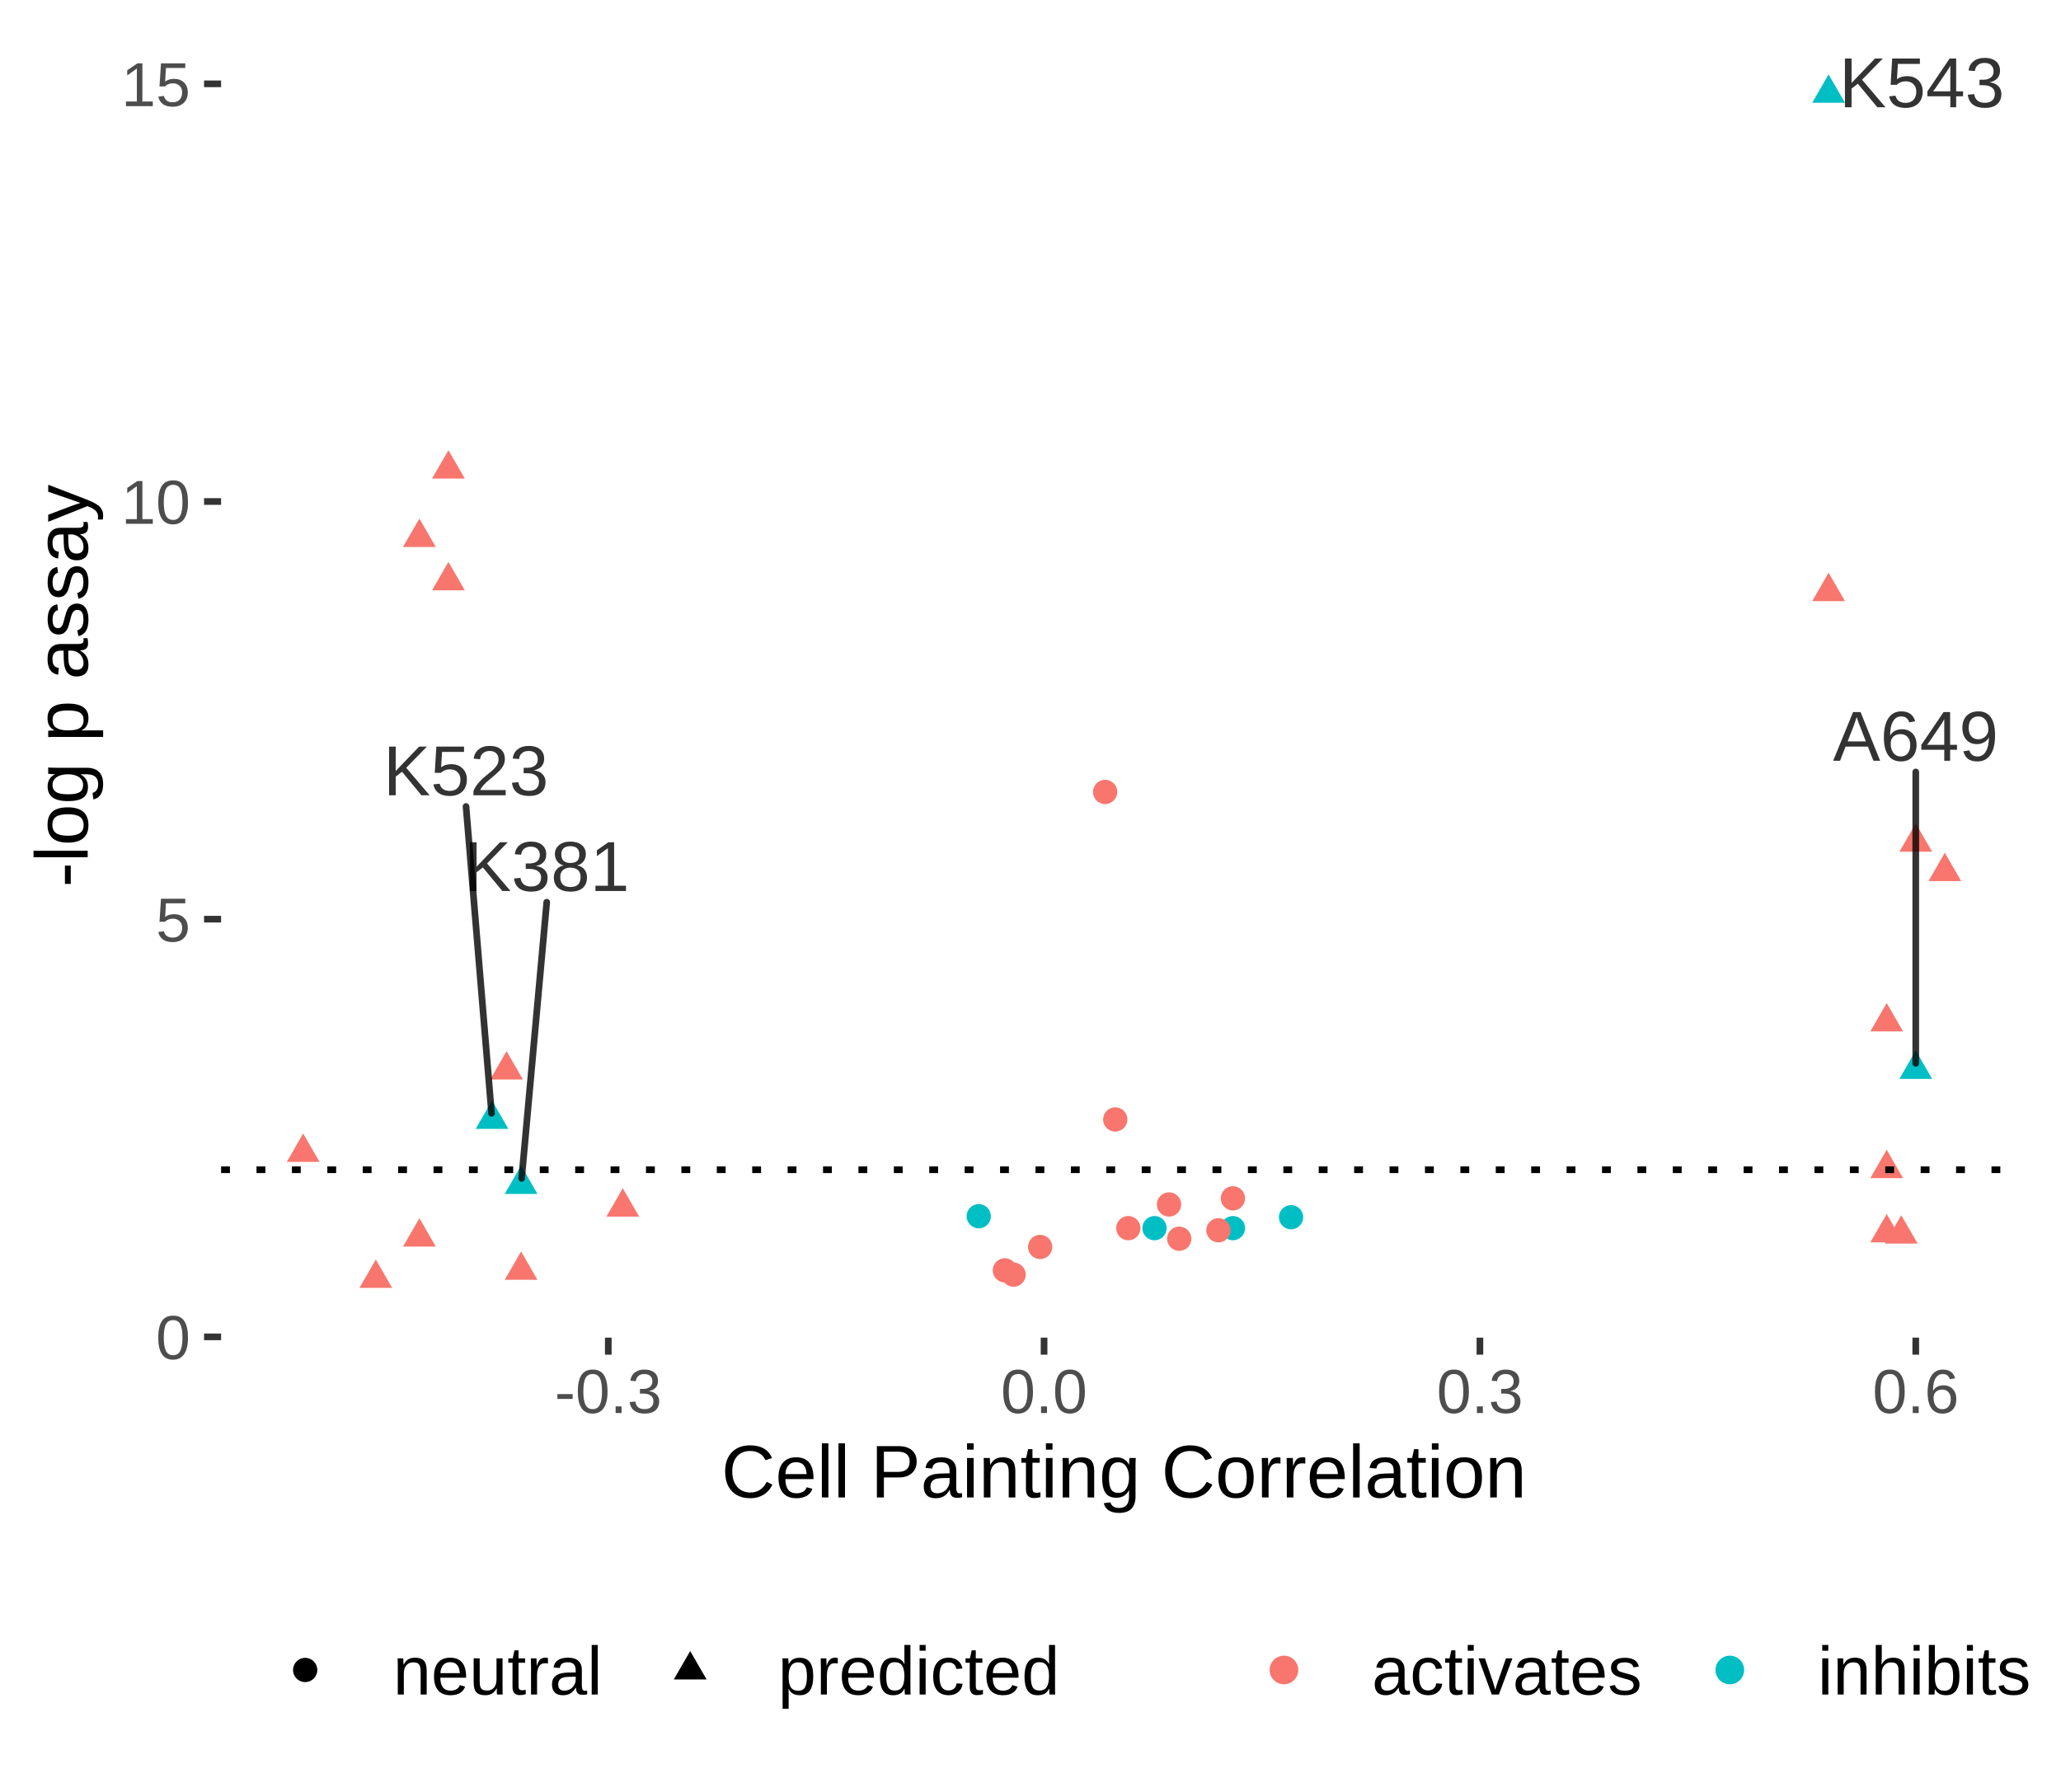
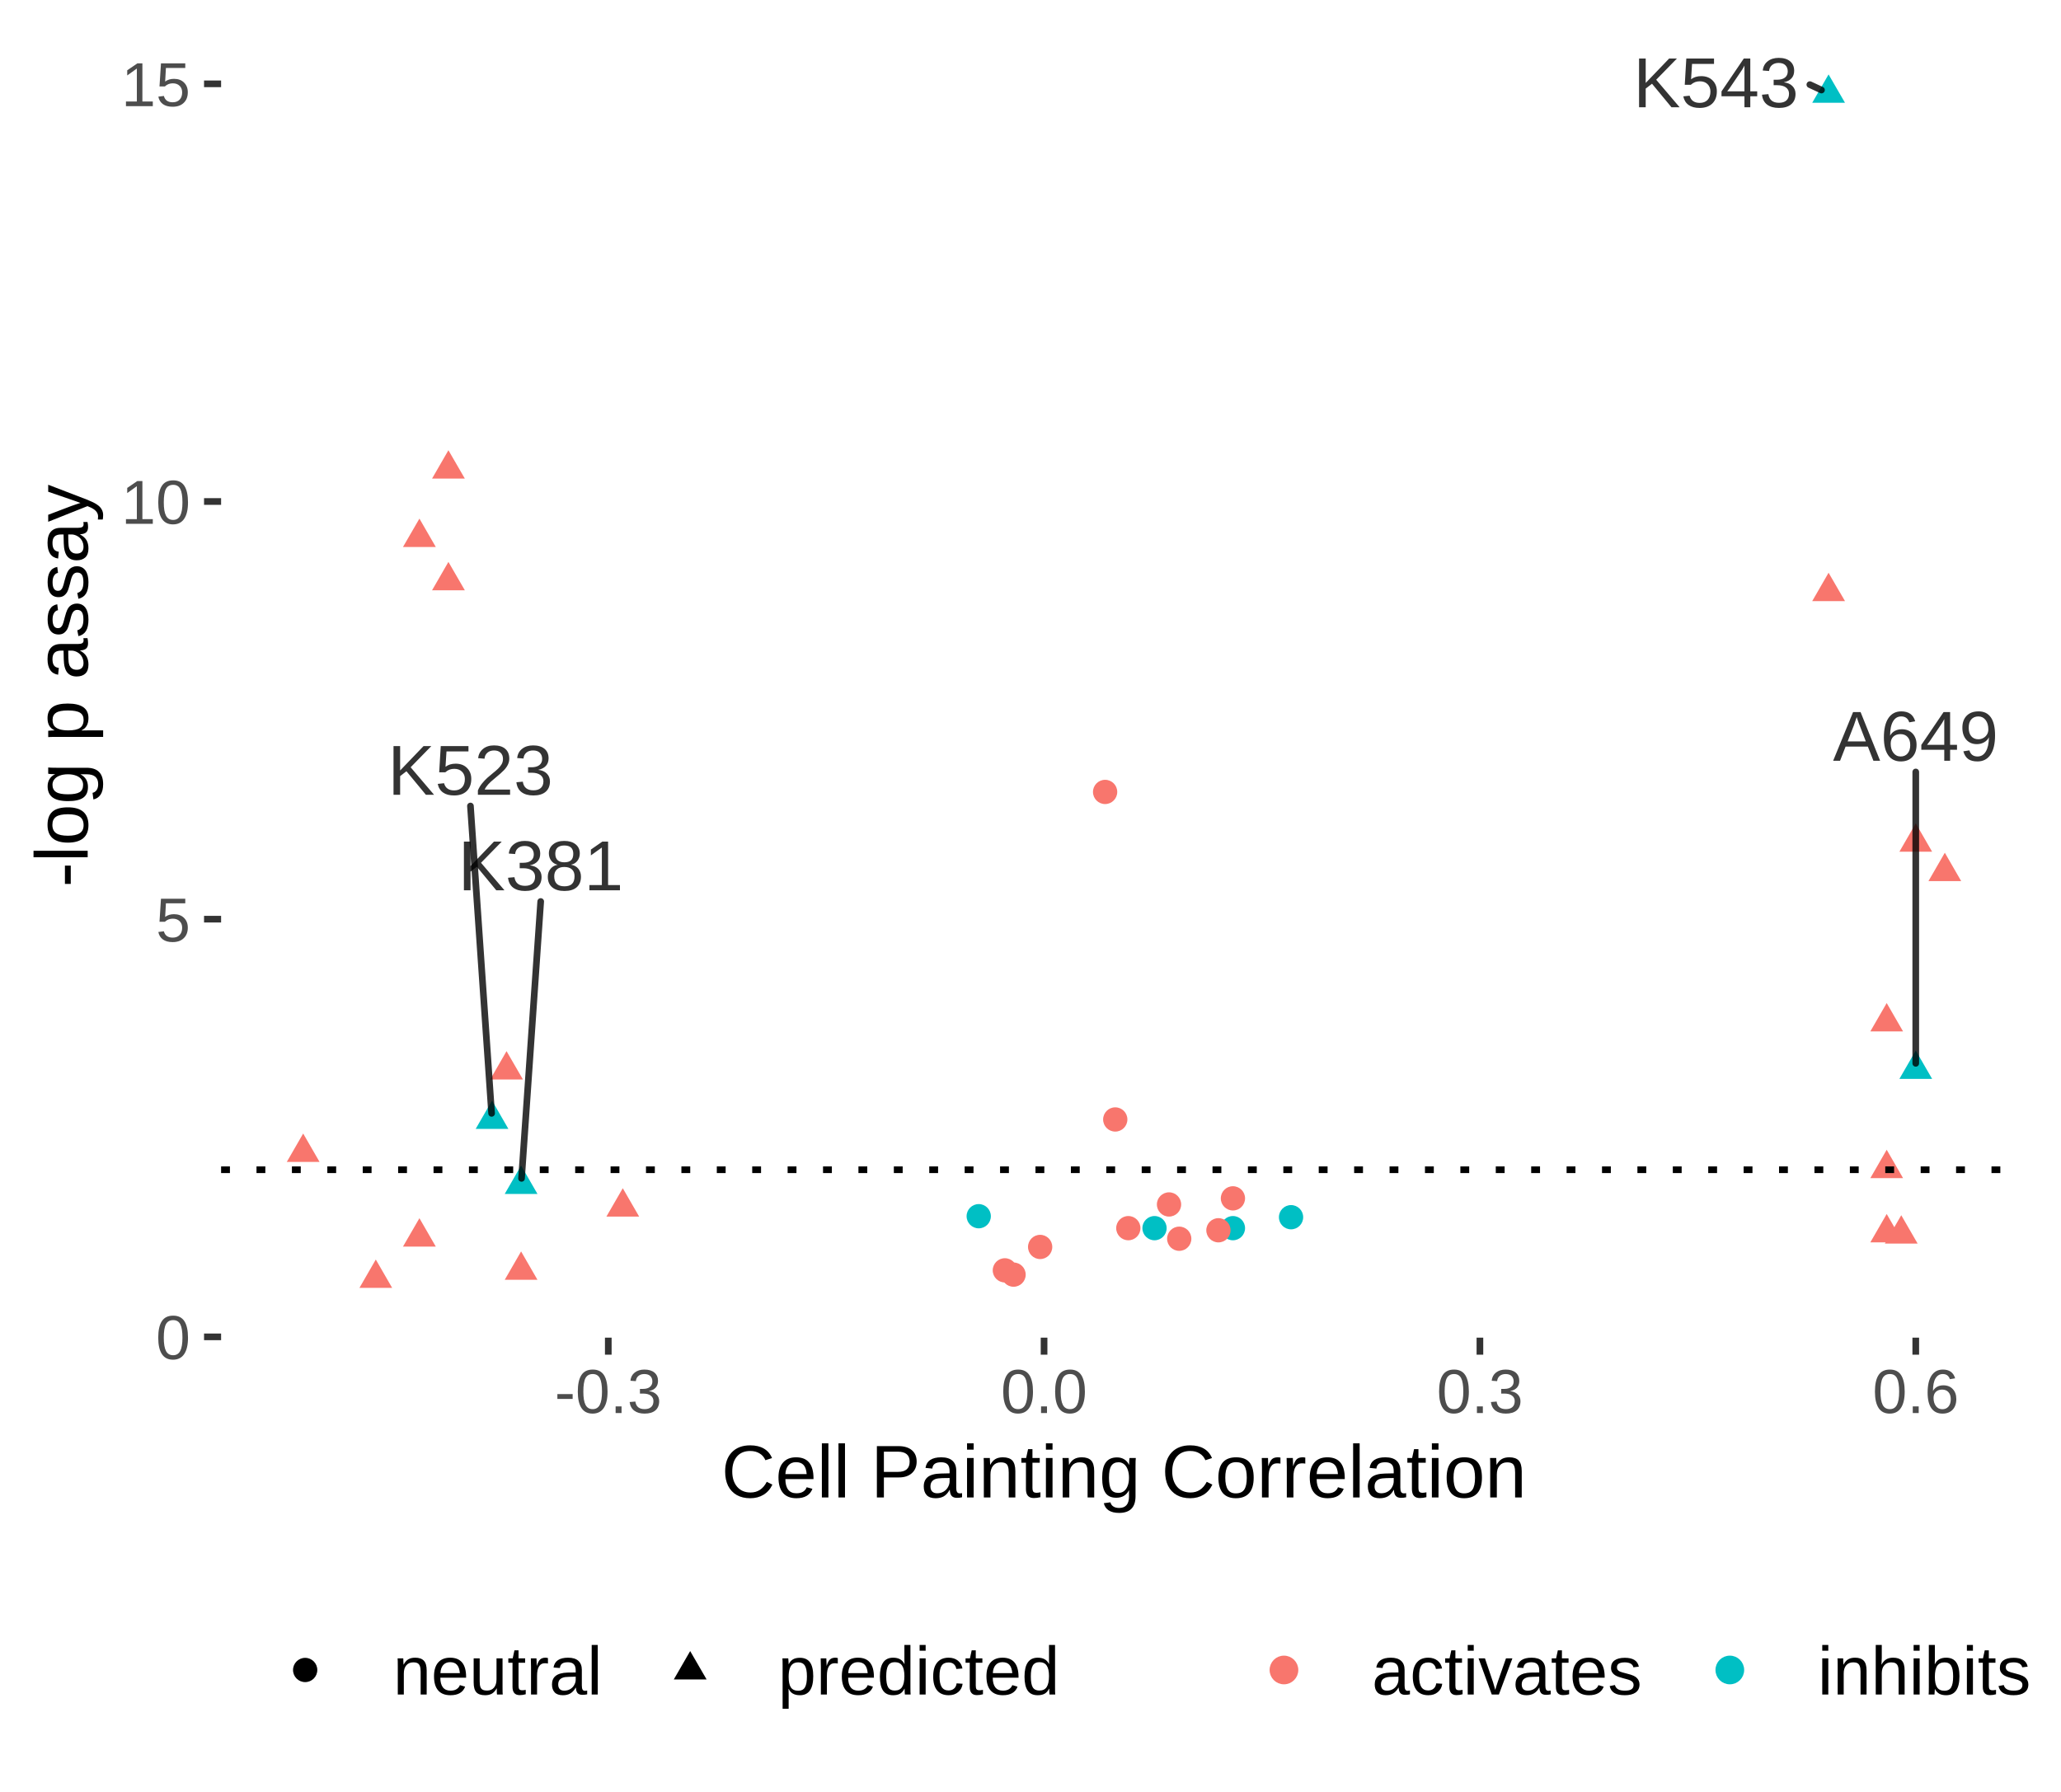
<svg xmlns="http://www.w3.org/2000/svg" class="svglite" width="331.20pt" height="288.00pt" viewBox="0 0 331.20 288.00">
  <defs>
    <style type="text/css">
    .svglite line, .svglite polyline, .svglite polygon, .svglite path, .svglite rect, .svglite circle {
      fill: none;
      stroke: #000000;
      stroke-linecap: round;
      stroke-linejoin: round;
      stroke-miterlimit: 10.00;
    }
    .svglite text {
      white-space: pre;
    }
  </style>
  </defs>
  <rect width="100%" height="100%" style="stroke: none; fill: #FFFFFF;" />
  <defs>
    <clipPath id="cpMC4wMHwzMzEuMjB8MC4wMHwyODguMDA=">
      <rect x="0.00" y="0.00" width="331.20" height="288.00" />
    </clipPath>
  </defs>
  <g clip-path="url(#cpMC4wMHwzMzEuMjB8MC4wMHwyODguMDA=)">
    <rect x="0" y="0.00" width="331.20" height="288.00" style="stroke-width: 1.07; stroke: #FFFFFF; fill: #FFFFFF;" />
    <rect x="35.53" y="5.48" width="290.19" height="209.52" style="stroke-width: 1.07; stroke: none; fill: #FFFFFF;" />
    <polygon points="307.86,168.84 310.49,173.40 305.23,173.40 " style="stroke-width: 0.71; stroke: none; fill: #00BFC4;" />
    <polygon points="72.06,90.31 74.70,94.87 69.43,94.87 " style="stroke-width: 0.71; stroke: none; fill: #F8766D;" />
    <circle cx="207.47" cy="195.63" r="1.95" style="stroke-width: 0.71; stroke: none; fill: #00BFC4;" />
    <polygon points="100.08,190.97 102.71,195.53 97.45,195.53 " style="stroke-width: 0.71; stroke: none; fill: #F8766D;" />
    <polygon points="303.19,195.11 305.82,199.67 300.56,199.67 " style="stroke-width: 0.71; stroke: none; fill: #F8766D;" />
    <polygon points="303.19,161.21 305.82,165.77 300.56,165.77 " style="stroke-width: 0.71; stroke: none; fill: #F8766D;" />
    <circle cx="198.13" cy="197.39" r="1.95" style="stroke-width: 0.71; stroke: none; fill: #00BFC4;" />
    <polygon points="312.53,137.05 315.16,141.61 309.90,141.61 " style="stroke-width: 0.71; stroke: none; fill: #F8766D;" />
    <circle cx="185.53" cy="197.39" r="1.95" style="stroke-width: 0.71; stroke: none; fill: #00BFC4;" />
    <polygon points="48.72,182.18 51.35,186.74 46.09,186.74 " style="stroke-width: 0.71; stroke: none; fill: #F8766D;" />
    <circle cx="161.48" cy="204.17" r="1.95" style="stroke-width: 0.71; stroke: none; fill: #F8766D;" />
    <polygon points="83.74,201.13 86.37,205.69 81.11,205.69 " style="stroke-width: 0.71; stroke: none; fill: #F8766D;" />
    <polygon points="307.86,132.33 310.49,136.89 305.23,136.89 " style="stroke-width: 0.71; stroke: none; fill: #F8766D;" />
    <circle cx="179.22" cy="179.92" r="1.95" style="stroke-width: 0.71; stroke: none; fill: #F8766D;" />
    <circle cx="181.32" cy="197.39" r="1.95" style="stroke-width: 0.71; stroke: none; fill: #F8766D;" />
    <polygon points="83.74,187.33 86.37,191.89 81.11,191.89 " style="stroke-width: 0.71; stroke: none; fill: #00BFC4;" />
    <circle cx="177.59" cy="127.28" r="1.95" style="stroke-width: 0.71; stroke: none; fill: #F8766D;" />
    <polygon points="72.06,72.36 74.70,76.92 69.43,76.92 " style="stroke-width: 0.71; stroke: none; fill: #F8766D;" />
    <polygon points="67.40,83.35 70.03,87.91 64.76,87.91 " style="stroke-width: 0.71; stroke: none; fill: #F8766D;" />
    <polygon points="303.19,184.79 305.82,189.35 300.56,189.35 " style="stroke-width: 0.71; stroke: none; fill: #F8766D;" />
    <polygon points="60.39,202.43 63.02,206.99 57.76,206.99 " style="stroke-width: 0.71; stroke: none; fill: #F8766D;" />
    <polygon points="305.53,195.31 308.16,199.87 302.89,199.87 " style="stroke-width: 0.71; stroke: none; fill: #F8766D;" />
    <polygon points="79.07,176.88 81.70,181.44 76.44,181.44 " style="stroke-width: 0.71; stroke: none; fill: #00BFC4;" />
    <circle cx="187.86" cy="193.58" r="1.95" style="stroke-width: 0.71; stroke: none; fill: #F8766D;" />
    <polygon points="293.85,11.96 296.49,16.52 291.22,16.52 " style="stroke-width: 0.71; stroke: none; fill: #00BFC4;" />
    <circle cx="162.88" cy="204.86" r="1.95" style="stroke-width: 0.71; stroke: none; fill: #F8766D;" />
    <circle cx="157.28" cy="195.47" r="1.95" style="stroke-width: 0.71; stroke: none; fill: #00BFC4;" />
    <circle cx="189.50" cy="199.09" r="1.95" style="stroke-width: 0.71; stroke: none; fill: #F8766D;" />
    <circle cx="195.80" cy="197.73" r="1.95" style="stroke-width: 0.71; stroke: none; fill: #F8766D;" />
    <polygon points="293.85,92.05 296.49,96.61 291.22,96.61 " style="stroke-width: 0.71; stroke: none; fill: #F8766D;" />
    <circle cx="198.13" cy="192.60" r="1.95" style="stroke-width: 0.71; stroke: none; fill: #F8766D;" />
    <circle cx="167.15" cy="200.41" r="1.95" style="stroke-width: 0.71; stroke: none; fill: #F8766D;" />
    <polygon points="67.40,195.79 70.03,200.35 64.76,200.35 " style="stroke-width: 0.71; stroke: none; fill: #F8766D;" />
    <polygon points="81.40,168.94 84.04,173.50 78.77,173.50 " style="stroke-width: 0.71; stroke: none; fill: #F8766D;" />
    <line x1="307.86" y1="124.07" x2="307.86" y2="170.90" style="stroke-width: 1.07; stroke: #000000; stroke-opacity: 0.80;" />
-     <line x1="87.86" y1="145.00" x2="83.83" y2="189.39" style="stroke-width: 1.07; stroke: #000000; stroke-opacity: 0.80;" />
-     <line x1="74.89" y1="129.62" x2="78.99" y2="178.94" style="stroke-width: 1.07; stroke: #000000; stroke-opacity: 0.80;" />
+     <line x1="86.89" y1="144.89" x2="83.81" y2="189.39" style="stroke-width: 1.07; stroke: #000000; stroke-opacity: 0.80;" />
+     <line x1="75.60" y1="129.54" x2="79.00" y2="178.94" style="stroke-width: 1.07; stroke: #000000; stroke-opacity: 0.80;" />
+     <line x1="290.84" y1="13.60" x2="292.71" y2="14.47" style="stroke-width: 1.07; stroke: #000000; stroke-opacity: 0.80;" />
    <text x="307.86" y="122.27" text-anchor="middle" style="font-size: 11.38px;fill: #000000; fill-opacity: 0.80; font-family: &quot;Arial&quot;;" textLength="26.58px" lengthAdjust="spacingAndGlyphs">A649</text>
-     <text x="87.87" y="143.20" text-anchor="middle" style="font-size: 11.38px;fill: #000000; fill-opacity: 0.80; font-family: &quot;Arial&quot;;" textLength="26.58px" lengthAdjust="spacingAndGlyphs">K381</text>
-     <text x="74.88" y="127.82" text-anchor="middle" style="font-size: 11.38px;fill: #000000; fill-opacity: 0.80; font-family: &quot;Arial&quot;;" textLength="26.58px" lengthAdjust="spacingAndGlyphs">K523</text>
-     <text x="308.83" y="17.24" text-anchor="middle" style="font-size: 11.38px;fill: #000000; fill-opacity: 0.80; font-family: &quot;Arial&quot;;" textLength="26.58px" lengthAdjust="spacingAndGlyphs">K543</text>
+     <text x="86.90" y="143.09" text-anchor="middle" style="font-size: 11.38px;fill: #000000; fill-opacity: 0.80; font-family: &quot;Arial&quot;;" textLength="26.58px" lengthAdjust="spacingAndGlyphs">K381</text>
+     <text x="75.59" y="127.74" text-anchor="middle" style="font-size: 11.38px;fill: #000000; fill-opacity: 0.80; font-family: &quot;Arial&quot;;" textLength="26.58px" lengthAdjust="spacingAndGlyphs">K523</text>
+     <text x="275.75" y="17.24" text-anchor="middle" style="font-size: 11.38px;fill: #000000; fill-opacity: 0.80; font-family: &quot;Arial&quot;;" textLength="26.58px" lengthAdjust="spacingAndGlyphs">K543</text>
    <line x1="35.53" y1="188.00" x2="325.72" y2="188.00" style="stroke-width: 1.07; stroke-dasharray: 1.42,4.27; stroke-linecap: butt;" />
    <text x="30.60" y="218.44" text-anchor="end" style="font-size: 10.00px;fill: #4D4D4D; font-family: &quot;Arial&quot;;" textLength="5.56px" lengthAdjust="spacingAndGlyphs">0</text>
    <text x="30.60" y="151.32" text-anchor="end" style="font-size: 10.00px;fill: #4D4D4D; font-family: &quot;Arial&quot;;" textLength="5.56px" lengthAdjust="spacingAndGlyphs">5</text>
    <text x="30.60" y="84.19" text-anchor="end" style="font-size: 10.00px;fill: #4D4D4D; font-family: &quot;Arial&quot;;" textLength="11.12px" lengthAdjust="spacingAndGlyphs">10</text>
    <text x="30.60" y="17.06" text-anchor="end" style="font-size: 10.00px;fill: #4D4D4D; font-family: &quot;Arial&quot;;" textLength="11.12px" lengthAdjust="spacingAndGlyphs">15</text>
    <polyline points="32.79,214.86 35.53,214.86 " style="stroke-width: 1.07; stroke: #333333; stroke-linecap: butt;" />
    <polyline points="32.79,147.73 35.53,147.73 " style="stroke-width: 1.07; stroke: #333333; stroke-linecap: butt;" />
    <polyline points="32.79,80.60 35.53,80.60 " style="stroke-width: 1.07; stroke: #333333; stroke-linecap: butt;" />
    <polyline points="32.79,13.47 35.53,13.47 " style="stroke-width: 1.07; stroke: #333333; stroke-linecap: butt;" />
    <polyline points="97.75,217.73 97.75,214.99 " style="stroke-width: 1.07; stroke: #333333; stroke-linecap: butt;" />
    <polyline points="167.78,217.73 167.78,214.99 " style="stroke-width: 1.07; stroke: #333333; stroke-linecap: butt;" />
    <polyline points="237.82,217.73 237.82,214.99 " style="stroke-width: 1.07; stroke: #333333; stroke-linecap: butt;" />
    <polyline points="307.86,217.73 307.86,214.99 " style="stroke-width: 1.07; stroke: #333333; stroke-linecap: butt;" />
    <text x="97.75" y="227.10" text-anchor="middle" style="font-size: 10.00px;fill: #4D4D4D; font-family: &quot;Arial&quot;;" textLength="17.23px" lengthAdjust="spacingAndGlyphs">-0.3</text>
    <text x="167.78" y="227.10" text-anchor="middle" style="font-size: 10.00px;fill: #4D4D4D; font-family: &quot;Arial&quot;;" textLength="13.90px" lengthAdjust="spacingAndGlyphs">0.0</text>
    <text x="237.82" y="227.10" text-anchor="middle" style="font-size: 10.00px;fill: #4D4D4D; font-family: &quot;Arial&quot;;" textLength="13.90px" lengthAdjust="spacingAndGlyphs">0.3</text>
    <text x="307.86" y="227.10" text-anchor="middle" style="font-size: 10.00px;fill: #4D4D4D; font-family: &quot;Arial&quot;;" textLength="13.90px" lengthAdjust="spacingAndGlyphs">0.6</text>
    <text x="180.62" y="240.67" text-anchor="middle" style="font-size: 12.00px; font-family: &quot;Arial&quot;;" textLength="129.40px" lengthAdjust="spacingAndGlyphs">Cell Painting Correlation</text>
    <text transform="translate(14.09,110.24) rotate(-90)" text-anchor="middle" style="font-size: 12.00px; font-family: &quot;Arial&quot;;" textLength="64.69px" lengthAdjust="spacingAndGlyphs">-log p assay</text>
    <rect x="29.44" y="254.28" width="146.33" height="28.24" style="stroke-width: 1.07; stroke: none; fill: #FFFFFF;" />
    <rect x="40.40" y="259.76" width="17.28" height="17.28" style="stroke-width: 1.07; stroke: none; fill: #FFFFFF;" />
    <circle cx="49.04" cy="268.40" r="1.95" style="stroke-width: 0.71; stroke: none; fill: #000000;" />
    <rect x="102.27" y="259.76" width="17.28" height="17.28" style="stroke-width: 1.07; stroke: none; fill: #FFFFFF;" />
    <polygon points="110.91,265.36 113.55,269.92 108.28,269.92 " style="stroke-width: 0.71; stroke: none; fill: #000000;" />
    <text x="63.16" y="272.35" style="font-size: 11.00px; font-family: &quot;Arial&quot;;" textLength="33.64px" lengthAdjust="spacingAndGlyphs">neutral</text>
    <text x="125.03" y="272.35" style="font-size: 11.00px; font-family: &quot;Arial&quot;;" textLength="45.26px" lengthAdjust="spacingAndGlyphs">predicted</text>
    <rect x="186.73" y="254.28" width="145.08" height="28.24" style="stroke-width: 1.07; stroke: none; fill: #FFFFFF;" />
    <rect x="197.69" y="259.76" width="17.28" height="17.28" style="stroke-width: 1.07; stroke: none; fill: #FFFFFF;" />
    <circle cx="206.33" cy="268.40" r="1.95" style="stroke-width: 0.71; stroke: #F8766D; fill: #F8766D;" />
    <rect x="269.34" y="259.76" width="17.28" height="17.28" style="stroke-width: 1.07; stroke: none; fill: #FFFFFF;" />
    <circle cx="277.98" cy="268.40" r="1.95" style="stroke-width: 0.71; stroke: #00BFC4; fill: #00BFC4;" />
    <text x="220.45" y="272.35" style="font-size: 11.00px; font-family: &quot;Arial&quot;;" textLength="43.41px" lengthAdjust="spacingAndGlyphs">activates</text>
    <text x="292.10" y="272.35" style="font-size: 11.00px; font-family: &quot;Arial&quot;;" textLength="34.24px" lengthAdjust="spacingAndGlyphs">inhibits</text>
  </g>
</svg>
